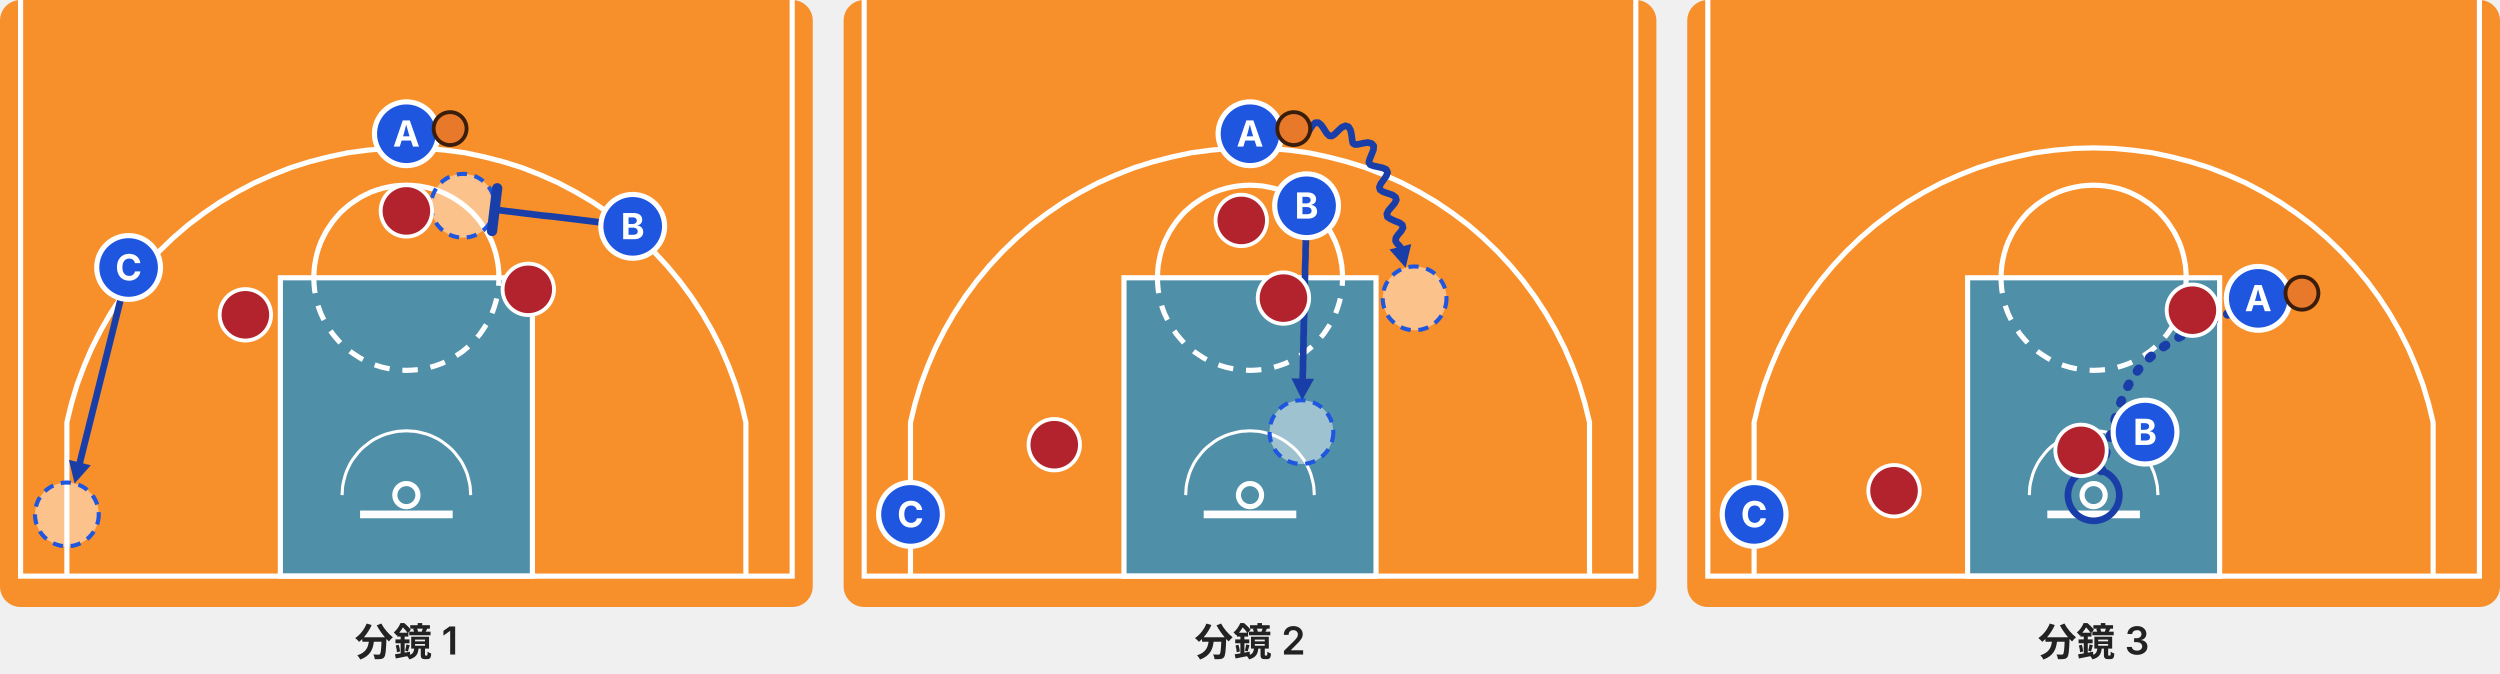
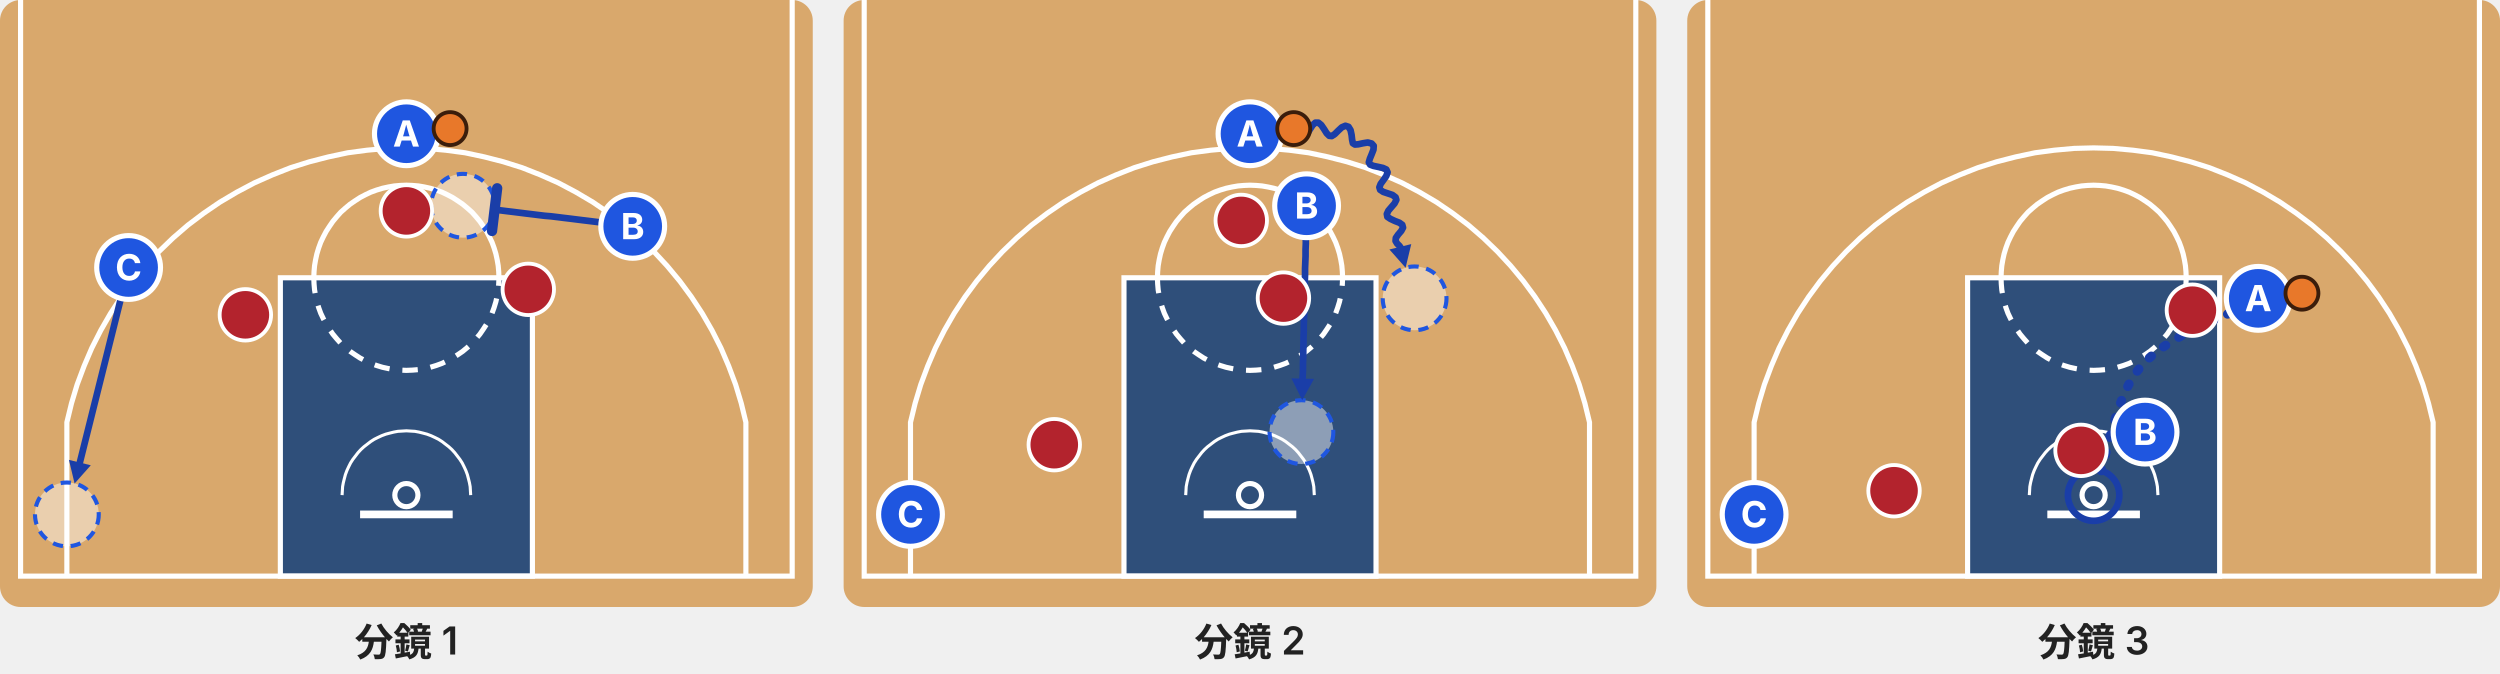
<svg xmlns="http://www.w3.org/2000/svg" viewBox="0 0 972.0 262.0" width="972.0" height="262.0" font-family="-apple-system, 'PingFang TC', 'Noto Sans TC', sans-serif">
  <g transform="translate(0,0)">
-     <rect width="316.0" height="236.0" rx="8" fill="#f7902b" />
-     <rect x="109.0" y="108.0" width="98.0" height="116.0" fill="#4f8fa8" stroke="#ffffff" stroke-width="2" />
+     <rect width="316.0" height="236.0" rx="8" fill="#d9a86c" />
+     <rect x="109.0" y="108.0" width="98.0" height="116.0" fill="#2f4f7a" stroke="#ffffff" stroke-width="2" />
    <polyline points="8.0,0.0 8.0,224.0 308.0,224.0 308.0,0.0" fill="none" stroke="#ffffff" stroke-width="2" />
    <polyline points="194.0,108.0 193.9,105.6 193.7,103.3 193.3,101.0 192.8,98.7 192.1,96.4 191.3,94.2 190.3,92.1 189.2,90.0 187.9,88.0 186.6,86.1 185.1,84.3 183.5,82.5 181.7,80.9 179.9,79.4 178.0,78.1 176.0,76.8 173.9,75.7 171.8,74.7 169.6,73.9 167.3,73.2 165.0,72.7 162.7,72.3 160.4,72.1 158.0,72.0 155.6,72.1 153.3,72.3 151.0,72.7 148.7,73.2 146.4,73.9 144.2,74.7 142.1,75.7 140.0,76.8 138.0,78.1 136.1,79.4 134.3,80.9 132.5,82.5 130.9,84.3 129.4,86.1 128.1,88.0 126.8,90.0 125.7,92.1 124.7,94.2 123.9,96.4 123.2,98.7 122.7,101.0 122.3,103.3 122.1,105.6 122.0,108.0" fill="none" stroke="#ffffff" stroke-width="2" />
    <polyline points="122.0,108.0 122.1,110.4 122.3,112.7 122.7,115.0 123.2,117.3 123.9,119.6 124.7,121.8 125.7,123.9 126.8,126.0 128.1,128.0 129.4,129.9 130.9,131.7 132.5,133.5 134.3,135.1 136.1,136.6 138.0,137.9 140.0,139.2 142.1,140.3 144.2,141.3 146.4,142.1 148.7,142.8 151.0,143.3 153.3,143.7 155.6,143.9 158.0,144.0 160.4,143.9 162.7,143.7 165.0,143.3 167.3,142.8 169.6,142.1 171.8,141.3 173.9,140.3 176.0,139.2 178.0,137.9 179.9,136.6 181.7,135.1 183.5,133.5 185.1,131.7 186.6,129.9 187.9,128.0 189.2,126.0 190.3,123.9 191.3,121.8 192.1,119.6 192.8,117.3 193.3,115.0 193.7,112.7 193.9,110.4 194.0,108.0" fill="none" stroke="#ffffff" stroke-width="2" stroke-dasharray="6 5" />
    <polyline points="290.0,224.0 290.0,164.2 288.2,156.8 286.0,149.5 283.3,142.3 280.3,135.3 276.8,128.4 273.0,121.8 268.8,115.4 264.3,109.3 259.4,103.4 254.2,97.8 248.7,92.5 242.9,87.5 236.8,82.9 230.5,78.6 223.9,74.7 217.1,71.1 210.1,68.0 203.0,65.2 195.7,62.9 188.3,61.0 180.8,59.4 173.3,58.4 165.6,57.7 158.0,57.5 150.4,57.7 142.7,58.4 135.2,59.4 127.7,61.0 120.3,62.9 113.0,65.2 105.9,68.0 98.9,71.1 92.1,74.7 85.5,78.6 79.2,82.9 73.1,87.5 67.3,92.5 61.8,97.8 56.6,103.4 51.7,109.3 47.2,115.4 43.0,121.8 39.2,128.4 35.7,135.3 32.7,142.3 30.0,149.5 27.8,156.8 26.0,164.2 26.0,224.0" fill="none" stroke="#ffffff" stroke-width="2" />
    <polyline points="183.0,192.5 182.9,190.9 182.8,189.2 182.5,187.6 182.1,186.0 181.7,184.5 181.1,182.9 180.4,181.4 179.7,180.0 178.8,178.6 177.8,177.3 176.8,176.0 175.7,174.8 174.5,173.7 173.2,172.7 171.9,171.7 170.5,170.8 169.1,170.1 167.6,169.4 166.0,168.8 164.5,168.4 162.9,168.0 161.3,167.7 159.6,167.6 158.0,167.5 156.4,167.6 154.7,167.7 153.1,168.0 151.5,168.4 150.0,168.8 148.4,169.4 146.9,170.1 145.5,170.8 144.1,171.7 142.8,172.7 141.5,173.7 140.3,174.8 139.2,176.0 138.2,177.3 137.2,178.6 136.3,180.0 135.6,181.4 134.9,182.9 134.3,184.5 133.9,186.0 133.5,187.6 133.2,189.2 133.1,190.9 133.0,192.5" fill="none" stroke="#ffffff" stroke-width="1.2" />
    <line x1="140.0" y1="200.0" x2="176.0" y2="200.0" stroke="#ffffff" stroke-width="3" />
    <circle cx="158.0" cy="192.5" r="4.5" fill="none" stroke="#ffffff" stroke-width="2" />
    <circle cx="180.0" cy="80.0" r="12.4" fill="#ffffff" fill-opacity="0.45" stroke="#1f56e0" stroke-width="1.6" stroke-dasharray="4 3" />
    <circle cx="26.0" cy="200.0" r="12.4" fill="#ffffff" fill-opacity="0.45" stroke="#1f56e0" stroke-width="1.6" stroke-dasharray="4 3" />
    <polyline points="233.7,86.5 231.3,86.2 228.9,85.9 226.4,85.6 224.0,85.3 221.6,85.0 219.1,84.7 216.7,84.4 214.2,84.1 211.8,83.9 209.3,83.6 206.9,83.3 204.4,83.0 202.0,82.7 199.6,82.4 197.1,82.1 194.7,81.8 192.3,81.5" fill="none" stroke="#1a3ea8" stroke-width="2.6" stroke-linecap="round" stroke-linejoin="round" />
    <line x1="191.3" y1="89.8" x2="193.3" y2="73.2" stroke="#1a3ea8" stroke-width="4" stroke-linecap="round" />
    <polyline points="47.0,116.0 46.4,118.4 45.8,120.8 45.2,123.2 44.6,125.6 44.0,128.0 43.4,130.4 42.8,132.8 42.2,135.2 41.6,137.6 41.0,140.0 40.4,142.4 39.8,144.8 39.2,147.2 38.6,149.6 38.0,152.0 37.4,154.4 36.8,156.8 36.2,159.2 35.6,161.6 35.0,164.0 34.4,166.4 33.8,168.8 33.2,171.2 32.6,173.6 32.0,176.0 31.4,178.4 30.8,180.8 30.7,181.4" fill="none" stroke="#1a3ea8" stroke-width="2.6" stroke-linecap="round" stroke-linejoin="round" />
    <polygon points="29.0,188.0 35.3,180.9 26.8,178.8" fill="#1a3ea8" />
    <circle cx="158.0" cy="82.0" r="10.0" fill="#b3232d" stroke="#fff" stroke-width="1.5" />
    <circle cx="205.4" cy="112.5" r="10.0" fill="#b3232d" stroke="#fff" stroke-width="1.5" />
    <circle cx="95.4" cy="122.4" r="10.0" fill="#b3232d" stroke="#fff" stroke-width="1.5" />
    <circle cx="158.0" cy="52.0" r="12.4" fill="#1f56e0" stroke="#fff" stroke-width="2" />
    <text x="158.0" y="57.0" font-size="14" font-weight="700" fill="#fff" text-anchor="middle">A</text>
    <circle cx="246.0" cy="88.0" r="12.4" fill="#1f56e0" stroke="#fff" stroke-width="2" />
    <text x="246.0" y="93.0" font-size="14" font-weight="700" fill="#fff" text-anchor="middle">B</text>
    <circle cx="50.0" cy="104.0" r="12.4" fill="#1f56e0" stroke="#fff" stroke-width="2" />
    <text x="50.0" y="109.0" font-size="14" font-weight="700" fill="#fff" text-anchor="middle">C</text>
    <circle cx="175.0" cy="50.0" r="6.4" fill="#e8782a" stroke="#3b1d0b" stroke-width="1.5" />
    <text x="158.0" y="255.0" font-size="15" font-weight="600" fill="#222" text-anchor="middle">分鏡 1</text>
  </g>
  <g transform="translate(328,0)">
-     <rect width="316.0" height="236.0" rx="8" fill="#f7902b" />
-     <rect x="109.0" y="108.0" width="98.0" height="116.0" fill="#4f8fa8" stroke="#ffffff" stroke-width="2" />
+     <rect width="316.0" height="236.0" rx="8" fill="#d9a86c" />
+     <rect x="109.0" y="108.0" width="98.0" height="116.0" fill="#2f4f7a" stroke="#ffffff" stroke-width="2" />
    <polyline points="8.0,0.0 8.0,224.0 308.0,224.0 308.0,0.0" fill="none" stroke="#ffffff" stroke-width="2" />
    <polyline points="194.0,108.0 193.9,105.6 193.7,103.3 193.3,101.0 192.8,98.7 192.1,96.4 191.3,94.2 190.3,92.1 189.2,90.0 187.9,88.0 186.6,86.1 185.1,84.3 183.5,82.5 181.7,80.9 179.9,79.4 178.0,78.1 176.0,76.8 173.9,75.7 171.8,74.7 169.6,73.9 167.3,73.2 165.0,72.7 162.7,72.3 160.4,72.1 158.0,72.0 155.6,72.1 153.3,72.3 151.0,72.7 148.7,73.2 146.4,73.9 144.2,74.7 142.1,75.7 140.0,76.8 138.0,78.1 136.1,79.4 134.3,80.9 132.5,82.5 130.9,84.3 129.4,86.1 128.1,88.0 126.8,90.0 125.7,92.1 124.7,94.2 123.9,96.4 123.2,98.7 122.7,101.0 122.3,103.3 122.1,105.6 122.0,108.0" fill="none" stroke="#ffffff" stroke-width="2" />
    <polyline points="122.0,108.0 122.1,110.4 122.3,112.7 122.7,115.0 123.2,117.3 123.9,119.6 124.7,121.8 125.7,123.9 126.8,126.0 128.1,128.0 129.4,129.9 130.9,131.7 132.5,133.5 134.3,135.1 136.1,136.6 138.0,137.9 140.0,139.2 142.1,140.3 144.2,141.3 146.4,142.1 148.7,142.8 151.0,143.3 153.3,143.7 155.6,143.9 158.0,144.0 160.4,143.9 162.7,143.7 165.0,143.3 167.3,142.8 169.6,142.1 171.8,141.3 173.9,140.3 176.0,139.2 178.0,137.9 179.9,136.6 181.7,135.1 183.5,133.5 185.1,131.7 186.6,129.9 187.9,128.0 189.2,126.0 190.3,123.9 191.3,121.8 192.1,119.6 192.8,117.3 193.3,115.0 193.7,112.7 193.9,110.4 194.0,108.0" fill="none" stroke="#ffffff" stroke-width="2" stroke-dasharray="6 5" />
    <polyline points="290.0,224.0 290.0,164.2 288.2,156.8 286.0,149.5 283.3,142.3 280.3,135.3 276.8,128.4 273.0,121.8 268.8,115.4 264.3,109.3 259.4,103.4 254.2,97.8 248.7,92.5 242.9,87.5 236.8,82.9 230.5,78.6 223.9,74.7 217.1,71.1 210.1,68.0 203.0,65.2 195.7,62.9 188.3,61.0 180.8,59.4 173.3,58.4 165.6,57.7 158.0,57.5 150.4,57.7 142.7,58.4 135.2,59.4 127.7,61.0 120.3,62.9 113.0,65.2 105.9,68.0 98.9,71.1 92.1,74.7 85.5,78.6 79.2,82.9 73.1,87.5 67.3,92.5 61.8,97.8 56.6,103.4 51.7,109.3 47.2,115.4 43.0,121.8 39.2,128.4 35.7,135.3 32.7,142.3 30.0,149.5 27.8,156.8 26.0,164.2 26.0,224.0" fill="none" stroke="#ffffff" stroke-width="2" />
    <polyline points="183.0,192.5 182.9,190.9 182.8,189.2 182.5,187.6 182.1,186.0 181.7,184.5 181.1,182.9 180.4,181.4 179.7,180.0 178.8,178.6 177.8,177.3 176.8,176.0 175.7,174.8 174.5,173.7 173.2,172.7 171.9,171.7 170.5,170.8 169.1,170.1 167.6,169.4 166.0,168.8 164.5,168.4 162.9,168.0 161.3,167.7 159.6,167.6 158.0,167.5 156.4,167.6 154.7,167.7 153.1,168.0 151.5,168.4 150.0,168.8 148.4,169.4 146.9,170.1 145.5,170.8 144.1,171.7 142.8,172.7 141.5,173.7 140.3,174.8 139.2,176.0 138.2,177.3 137.2,178.6 136.3,180.0 135.6,181.4 134.9,182.9 134.3,184.5 133.9,186.0 133.5,187.6 133.2,189.2 133.1,190.9 133.0,192.5" fill="none" stroke="#ffffff" stroke-width="1.2" />
    <line x1="140.0" y1="200.0" x2="176.0" y2="200.0" stroke="#ffffff" stroke-width="3" />
    <circle cx="158.0" cy="192.5" r="4.5" fill="none" stroke="#ffffff" stroke-width="2" />
    <circle cx="222.0" cy="116.0" r="12.4" fill="#ffffff" fill-opacity="0.45" stroke="#1f56e0" stroke-width="1.6" stroke-dasharray="4 3" />
    <circle cx="178.0" cy="168.0" r="12.4" fill="#ffffff" fill-opacity="0.45" stroke="#1f56e0" stroke-width="1.6" stroke-dasharray="4 3" />
    <polyline points="170.4,51.4 171.4,51.0 172.5,50.4 173.5,49.8 174.6,49.9 175.8,50.8 177.1,52.1 178.3,53.0 179.3,52.9 180.3,51.9 181.3,50.3 182.3,48.7 183.4,47.7 184.6,47.7 185.7,48.6 186.8,50.2 187.8,51.8 188.8,52.8 189.8,52.9 191.0,52.1 192.3,50.8 193.7,49.5 195.1,48.9 196.3,49.3 197.1,50.6 197.5,52.5 197.7,54.3 198.0,55.7 198.8,56.2 200.1,56.1 201.9,55.7 203.8,55.4 205.3,55.8 206.1,56.7 206.0,58.2 205.3,60.0 204.6,61.7 204.2,63.1 204.7,64.0 206.0,64.5 207.9,64.9 209.7,65.3 211.0,65.9 211.5,67.0 211.0,68.4 209.9,70.0 208.8,71.5 208.3,72.8 208.6,73.8 209.8,74.6 211.6,75.2 213.4,75.8 214.6,76.7 214.9,77.7 214.2,79.1 213.0,80.5 211.8,81.9 211.2,83.2 211.4,84.3 212.6,85.1 214.3,85.9 216.1,86.6 217.2,87.4 217.5,88.5 216.8,89.8 215.6,91.2 214.7,92.5 214.6,93.7 215.2,94.7 216.1,95.6 216.8,96.6 217.0,97.5" fill="none" stroke="#1a3ea8" stroke-width="2.6" stroke-linecap="round" stroke-linejoin="round" />
    <polygon points="218.5,104.1 220.7,94.9 212.2,97.0" fill="#1a3ea8" />
    <polyline points="179.7,92.4 179.7,94.7 179.6,97.1 179.6,99.6 179.5,102.0 179.4,104.4 179.4,106.9 179.3,109.3 179.3,111.8 179.2,114.2 179.2,116.7 179.1,119.1 179.1,121.6 179.0,124.0 178.9,126.4 178.9,128.9 178.8,131.3 178.8,133.8 178.7,136.2 178.7,138.7 178.6,141.1 178.6,143.6 178.5,146.0 178.4,148.4 178.4,148.8" fill="none" stroke="#1a3ea8" stroke-width="2.6" stroke-linecap="round" stroke-linejoin="round" />
    <polygon points="178.3,155.6 182.9,147.3 174.1,147.1" fill="#1a3ea8" />
    <circle cx="154.6" cy="85.7" r="10.0" fill="#b3232d" stroke="#fff" stroke-width="1.5" />
    <circle cx="171.0" cy="115.9" r="10.0" fill="#b3232d" stroke="#fff" stroke-width="1.5" />
    <circle cx="81.9" cy="172.9" r="10.0" fill="#b3232d" stroke="#fff" stroke-width="1.5" />
    <circle cx="158.0" cy="52.0" r="12.4" fill="#1f56e0" stroke="#fff" stroke-width="2" />
    <text x="158.0" y="57.0" font-size="14" font-weight="700" fill="#fff" text-anchor="middle">A</text>
    <circle cx="180.0" cy="80.0" r="12.4" fill="#1f56e0" stroke="#fff" stroke-width="2" />
    <text x="180.0" y="85.0" font-size="14" font-weight="700" fill="#fff" text-anchor="middle">B</text>
    <circle cx="26.0" cy="200.0" r="12.4" fill="#1f56e0" stroke="#fff" stroke-width="2" />
    <text x="26.0" y="205.0" font-size="14" font-weight="700" fill="#fff" text-anchor="middle">C</text>
    <circle cx="175.0" cy="50.0" r="6.4" fill="#e8782a" stroke="#3b1d0b" stroke-width="1.5" />
    <text x="158.0" y="255.0" font-size="15" font-weight="600" fill="#222" text-anchor="middle">分鏡 2</text>
  </g>
  <g transform="translate(656,0)">
-     <rect width="316.0" height="236.0" rx="8" fill="#f7902b" />
-     <rect x="109.0" y="108.0" width="98.0" height="116.0" fill="#4f8fa8" stroke="#ffffff" stroke-width="2" />
+     <rect width="316.0" height="236.0" rx="8" fill="#d9a86c" />
+     <rect x="109.0" y="108.0" width="98.0" height="116.0" fill="#2f4f7a" stroke="#ffffff" stroke-width="2" />
    <polyline points="8.0,0.0 8.0,224.0 308.0,224.0 308.0,0.0" fill="none" stroke="#ffffff" stroke-width="2" />
    <polyline points="194.0,108.0 193.9,105.6 193.7,103.3 193.3,101.0 192.8,98.7 192.1,96.4 191.3,94.2 190.3,92.1 189.2,90.0 187.9,88.0 186.6,86.1 185.1,84.3 183.5,82.5 181.7,80.9 179.9,79.4 178.0,78.1 176.0,76.8 173.9,75.7 171.8,74.7 169.6,73.9 167.3,73.2 165.0,72.7 162.7,72.3 160.4,72.1 158.0,72.0 155.6,72.1 153.3,72.3 151.0,72.7 148.7,73.2 146.4,73.9 144.2,74.7 142.1,75.7 140.0,76.8 138.0,78.1 136.1,79.4 134.3,80.9 132.5,82.5 130.9,84.3 129.4,86.1 128.1,88.0 126.8,90.0 125.7,92.1 124.7,94.2 123.9,96.4 123.2,98.7 122.7,101.0 122.3,103.3 122.1,105.6 122.0,108.0" fill="none" stroke="#ffffff" stroke-width="2" />
    <polyline points="122.0,108.0 122.1,110.4 122.3,112.7 122.7,115.0 123.2,117.3 123.9,119.6 124.7,121.8 125.7,123.9 126.8,126.0 128.1,128.0 129.4,129.9 130.9,131.7 132.5,133.5 134.3,135.1 136.1,136.6 138.0,137.9 140.0,139.2 142.1,140.3 144.2,141.3 146.4,142.1 148.7,142.8 151.0,143.3 153.3,143.7 155.6,143.9 158.0,144.0 160.4,143.9 162.7,143.7 165.0,143.3 167.3,142.8 169.6,142.1 171.8,141.3 173.9,140.3 176.0,139.2 178.0,137.9 179.9,136.6 181.7,135.1 183.5,133.5 185.1,131.7 186.6,129.9 187.9,128.0 189.2,126.0 190.3,123.9 191.3,121.8 192.1,119.6 192.8,117.3 193.3,115.0 193.7,112.7 193.9,110.4 194.0,108.0" fill="none" stroke="#ffffff" stroke-width="2" stroke-dasharray="6 5" />
    <polyline points="290.0,224.0 290.0,164.2 288.2,156.8 286.0,149.5 283.3,142.3 280.3,135.3 276.8,128.4 273.0,121.8 268.8,115.4 264.3,109.3 259.4,103.4 254.2,97.8 248.7,92.5 242.9,87.5 236.8,82.9 230.5,78.6 223.9,74.7 217.1,71.1 210.1,68.0 203.0,65.2 195.7,62.9 188.3,61.0 180.8,59.4 173.3,58.4 165.6,57.7 158.0,57.5 150.4,57.7 142.7,58.4 135.2,59.4 127.7,61.0 120.3,62.9 113.0,65.2 105.9,68.0 98.9,71.1 92.1,74.7 85.5,78.6 79.2,82.9 73.1,87.5 67.3,92.5 61.8,97.8 56.6,103.4 51.7,109.3 47.2,115.4 43.0,121.8 39.2,128.4 35.7,135.3 32.7,142.3 30.0,149.5 27.8,156.8 26.0,164.2 26.0,224.0" fill="none" stroke="#ffffff" stroke-width="2" />
    <polyline points="183.0,192.5 182.9,190.9 182.8,189.2 182.5,187.6 182.1,186.0 181.7,184.5 181.1,182.9 180.4,181.4 179.7,180.0 178.8,178.6 177.8,177.3 176.8,176.0 175.7,174.8 174.5,173.7 173.2,172.7 171.9,171.7 170.5,170.8 169.1,170.1 167.6,169.4 166.0,168.8 164.5,168.4 162.9,168.0 161.3,167.7 159.6,167.6 158.0,167.5 156.4,167.6 154.7,167.7 153.1,168.0 151.5,168.4 150.0,168.8 148.4,169.4 146.9,170.1 145.5,170.8 144.1,171.7 142.8,172.7 141.5,173.7 140.3,174.8 139.2,176.0 138.2,177.3 137.2,178.6 136.3,180.0 135.6,181.4 134.9,182.9 134.3,184.5 133.9,186.0 133.5,187.6 133.2,189.2 133.1,190.9 133.0,192.5" fill="none" stroke="#ffffff" stroke-width="1.2" />
    <line x1="140.0" y1="200.0" x2="176.0" y2="200.0" stroke="#ffffff" stroke-width="3" />
    <circle cx="158.0" cy="192.5" r="4.5" fill="none" stroke="#ffffff" stroke-width="2" />
    <polyline points="211.0,121.7 208.8,122.7 206.5,123.7 204.2,124.8 201.9,125.8 199.6,126.9 197.4,127.9 195.2,129.0 193.0,130.1 190.8,131.3 188.8,132.5 186.7,133.8 184.8,135.1 182.9,136.5 181.1,137.9 179.4,139.4 177.7,141.0 176.2,142.7 174.8,144.5 173.5,146.4 172.3,148.3 171.2,150.4 170.2,152.5 169.3,154.6 168.4,156.9 167.6,159.1 166.8,161.4 166.1,163.8 165.4,166.2 164.7,168.6 164.1,171.0 163.5,173.4 162.8,175.9 162.2,178.3 161.6,180.7 161.0,183.0" fill="none" stroke="#1a3ea8" stroke-width="3.6" stroke-linecap="round" stroke-linejoin="round" stroke-dasharray="1 6" />
    <circle cx="158.0" cy="192.5" r="10.0" fill="none" stroke="#1a3ea8" stroke-width="2.6" />
    <circle cx="153.1" cy="175.1" r="10.0" fill="#b3232d" stroke="#fff" stroke-width="1.5" />
    <circle cx="196.4" cy="120.6" r="10.0" fill="#b3232d" stroke="#fff" stroke-width="1.5" />
    <circle cx="80.4" cy="190.8" r="10.0" fill="#b3232d" stroke="#fff" stroke-width="1.5" />
    <circle cx="222.0" cy="116.0" r="12.4" fill="#1f56e0" stroke="#fff" stroke-width="2" />
    <text x="222.0" y="121.0" font-size="14" font-weight="700" fill="#fff" text-anchor="middle">A</text>
    <circle cx="178.0" cy="168.0" r="12.4" fill="#1f56e0" stroke="#fff" stroke-width="2" />
    <text x="178.0" y="173.0" font-size="14" font-weight="700" fill="#fff" text-anchor="middle">B</text>
    <circle cx="26.0" cy="200.0" r="12.4" fill="#1f56e0" stroke="#fff" stroke-width="2" />
    <text x="26.0" y="205.0" font-size="14" font-weight="700" fill="#fff" text-anchor="middle">C</text>
    <circle cx="239.0" cy="114.0" r="6.4" fill="#e8782a" stroke="#3b1d0b" stroke-width="1.5" />
    <text x="158.0" y="255.0" font-size="15" font-weight="600" fill="#222" text-anchor="middle">分鏡 3</text>
  </g>
</svg>
